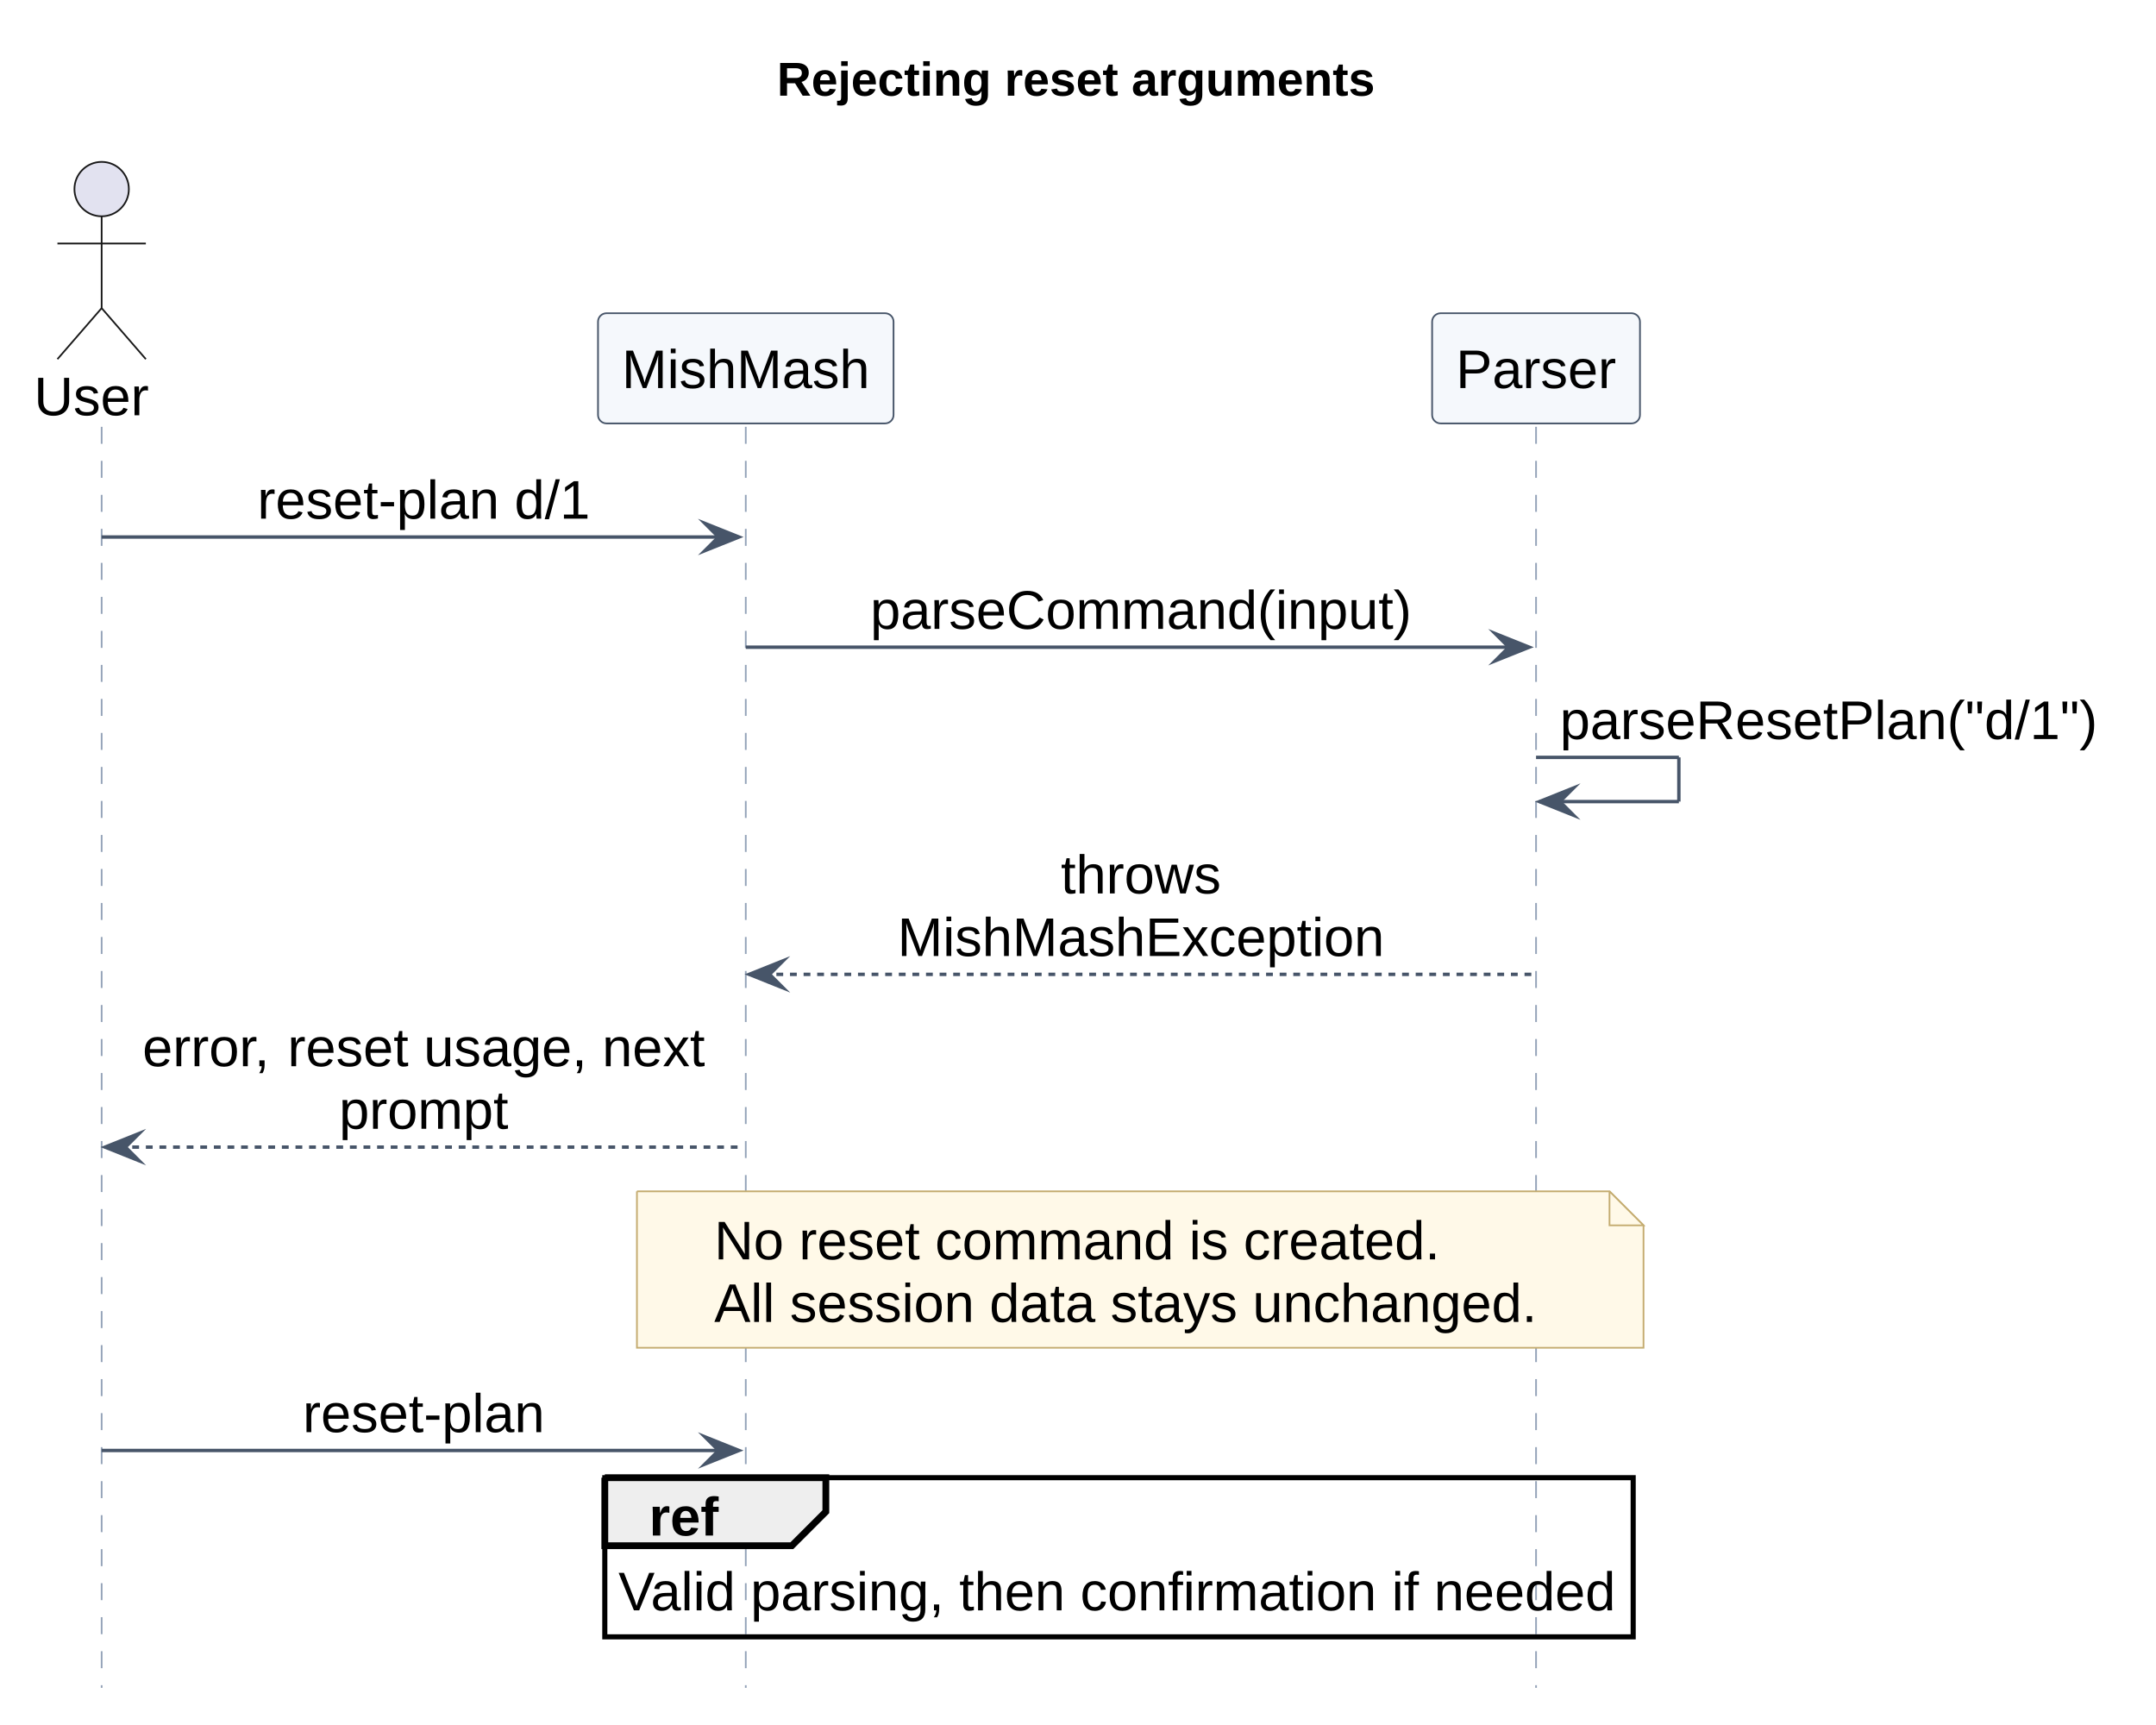
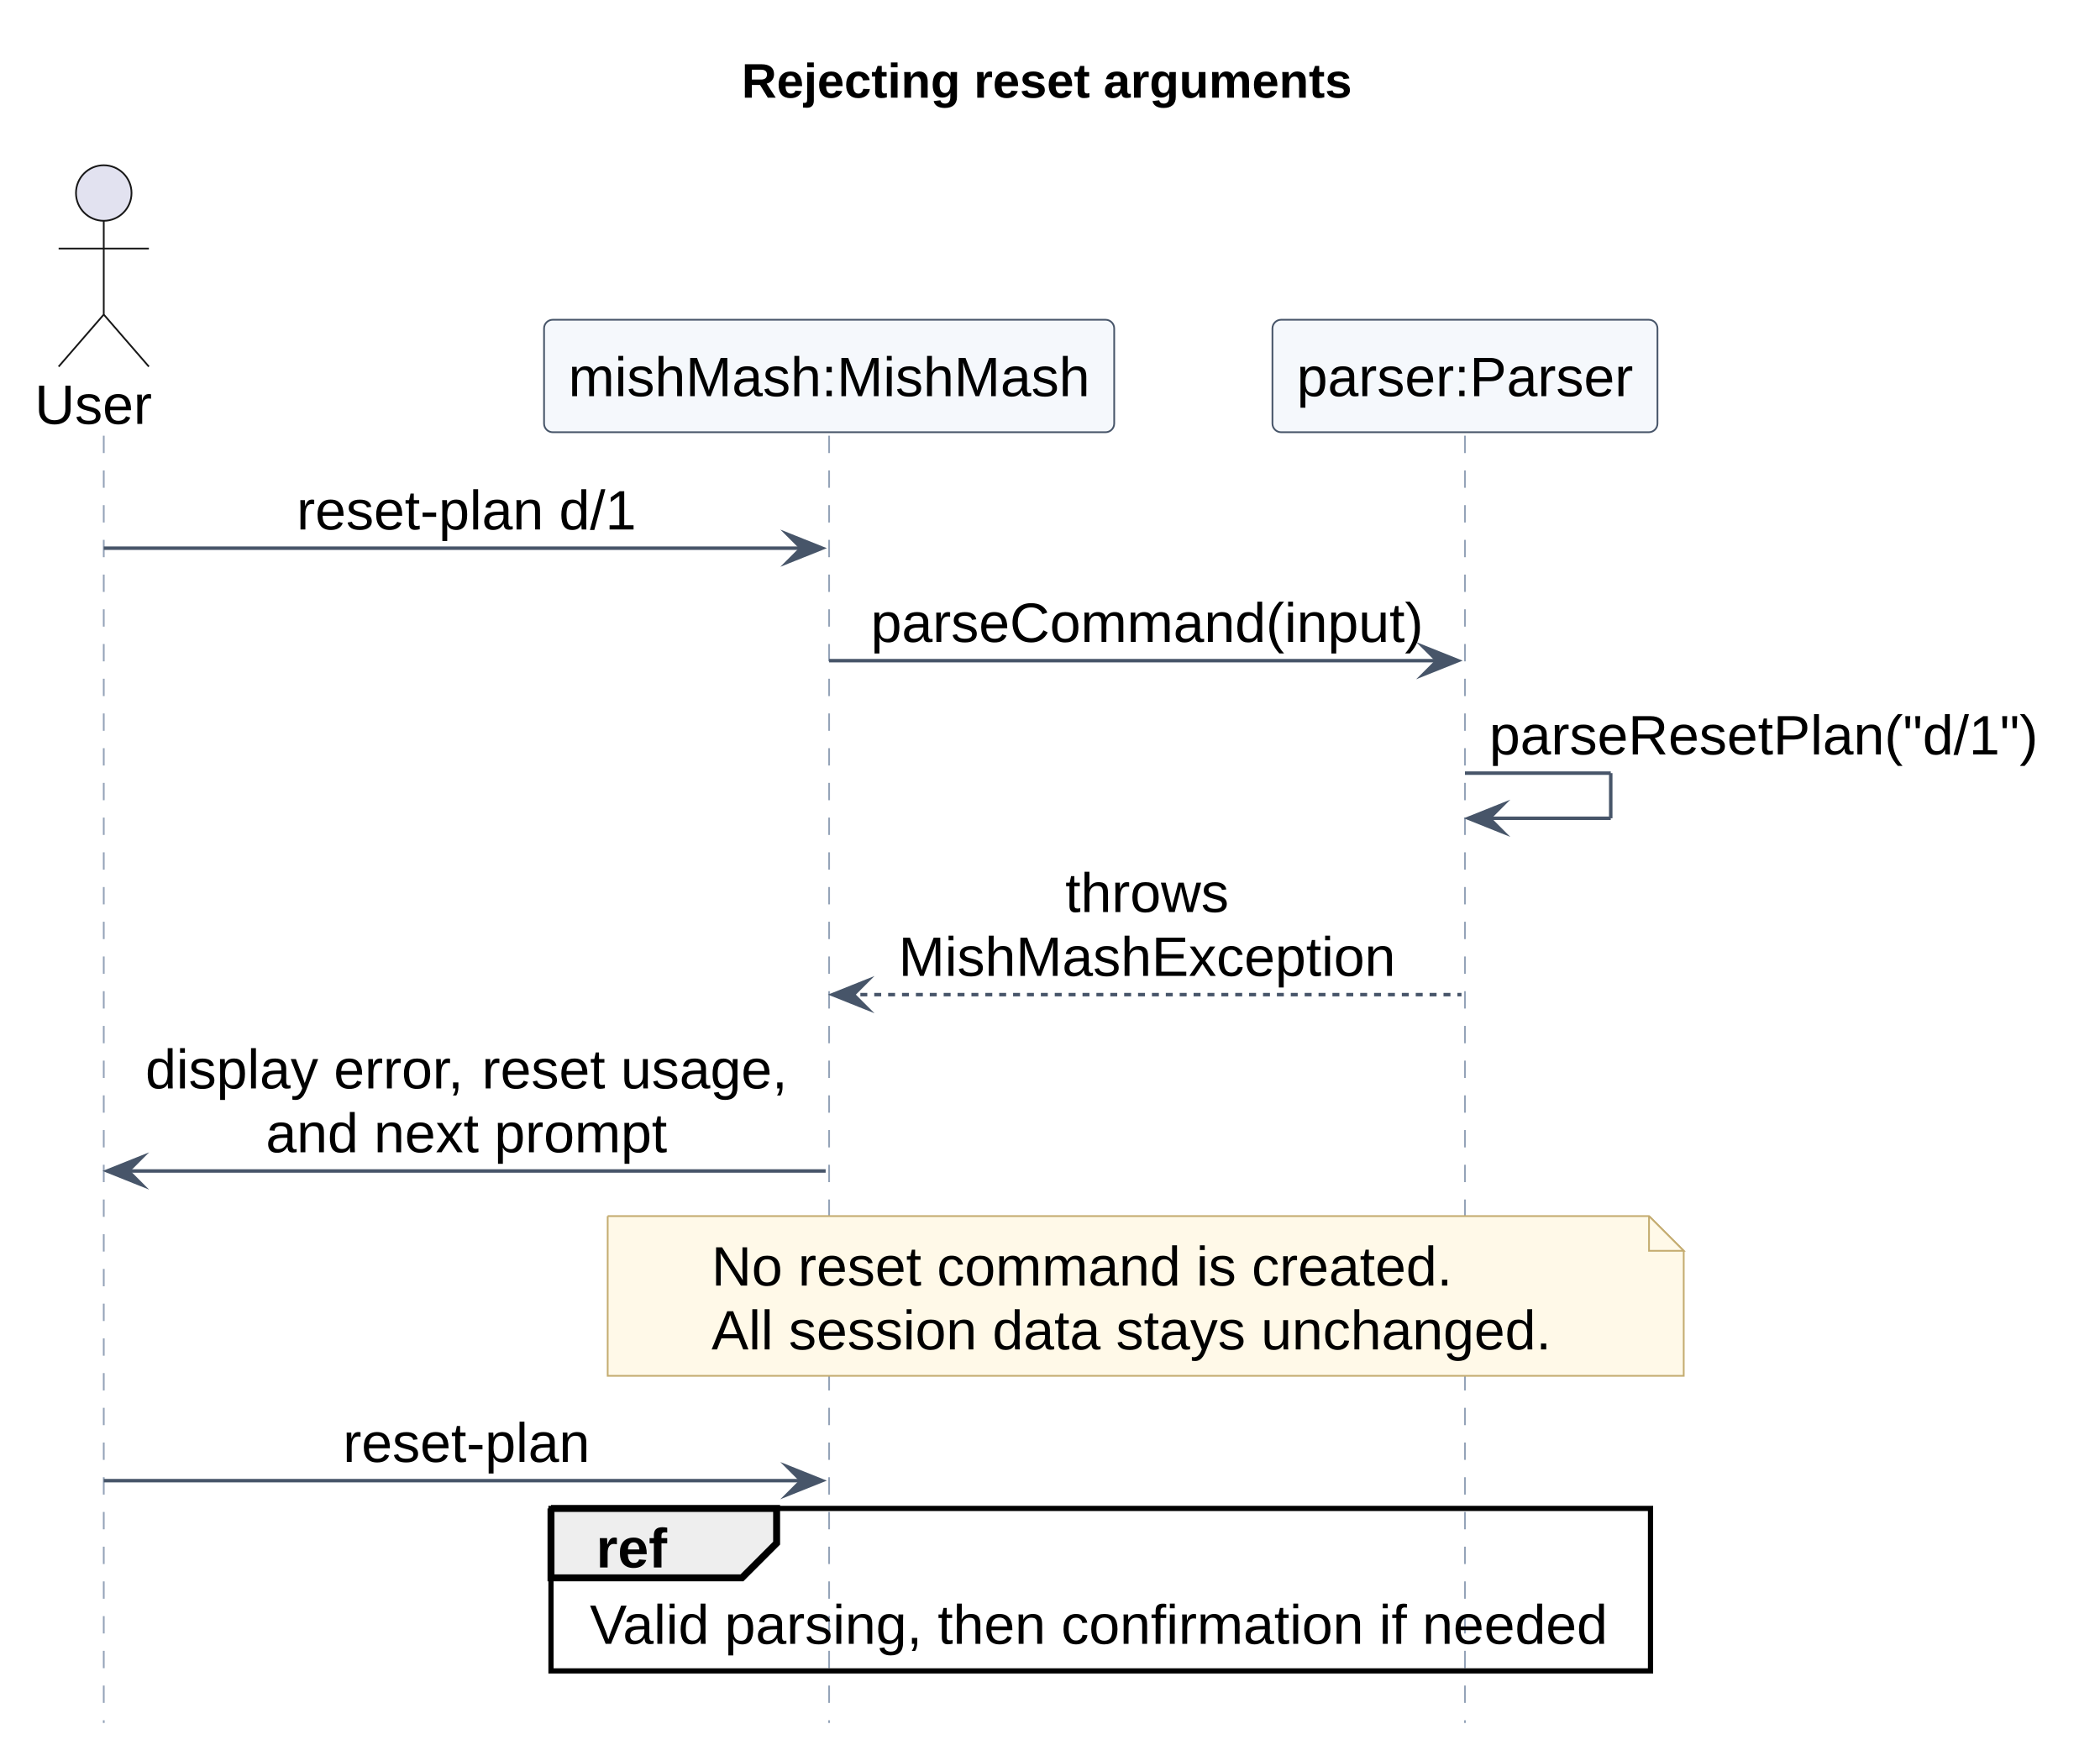
- <svg xmlns="http://www.w3.org/2000/svg" version="1.1" data-diagram-type="SEQUENCE" style="width:634px;height:507px;background:#FFFFFF;" width="634px" height="507px" viewBox="0 0 634 507" zoomAndPan="magnify" preserveAspectRatio="none" contentStyleType="text/css">
+ <svg xmlns="http://www.w3.org/2000/svg" version="1.1" data-diagram-type="SEQUENCE" style="width:605px;height:507px;background:#FFFFFF;" width="605px" height="507px" viewBox="0 0 605 507" zoomAndPan="magnify" preserveAspectRatio="none" contentStyleType="text/css">
  <defs />
  <g font-family="sans-serif" lengthAdjust="spacing">
    <g class="title" data-source-line="3">
-       <text x="228.481" y="28.132" fill="#000" font-size="14" textLength="175.834" font-weight="700" font-family="Arial">Rejecting reset arguments</text>
+       <text x="213.657" y="28.132" fill="#000" font-size="14" textLength="175.834" font-weight="700" font-family="Arial">Rejecting reset arguments</text>
    </g>
    <g class="participant-lifeline" data-qualified-name="User" data-entity-uid="part1" id="part1-lifeline" data-source-line="4">
      <g>
        <rect x="26.391" y="125.497" width="8" height="370.781" fill="#000" fill-opacity="0" />
        <line x1="29.891" y1="125.497" x2="29.891" y2="496.278" style="stroke:#94A3B8;stroke-width:0.5;stroke-dasharray:5,5;" />
      </g>
    </g>
    <g class="participant-lifeline" data-qualified-name="App" data-entity-uid="part2" id="part2-lifeline" data-source-line="5">
      <g>
-         <rect x="215.805" y="125.497" width="8" height="370.781" fill="#000" fill-opacity="0" />
-         <line x1="219.305" y1="125.497" x2="219.305" y2="496.278" style="stroke:#94A3B8;stroke-width:0.5;stroke-dasharray:5,5;" />
+         <rect x="235.367" y="125.497" width="8" height="370.781" fill="#000" fill-opacity="0" />
+         <line x1="238.867" y1="125.497" x2="238.867" y2="496.278" style="stroke:#94A3B8;stroke-width:0.5;stroke-dasharray:5,5;" />
      </g>
    </g>
    <g class="participant-lifeline" data-qualified-name="Parser" data-entity-uid="part3" id="part3-lifeline" data-source-line="6">
      <g>
-         <rect x="448.195" y="125.497" width="8" height="370.781" fill="#000" fill-opacity="0" />
-         <line x1="451.695" y1="125.497" x2="451.695" y2="496.278" style="stroke:#94A3B8;stroke-width:0.5;stroke-dasharray:5,5;" />
+         <rect x="418.547" y="125.497" width="8" height="370.781" fill="#000" fill-opacity="0" />
+         <line x1="422.047" y1="125.497" x2="422.047" y2="496.278" style="stroke:#94A3B8;stroke-width:0.5;stroke-dasharray:5,5;" />
      </g>
    </g>
    <g class="participant participant-head" data-qualified-name="User" data-entity-uid="part1" id="part1-head" data-source-line="4">
      <text x="10" y="122.106" fill="#000" font-size="16" textLength="33.781" font-family="Arial">User</text>
      <ellipse cx="29.891" cy="55.599" rx="8" ry="8" fill="#E2E2F0" style="stroke:#181818;stroke-width:0.5;" />
      <path d="M29.891,63.599 L29.891,90.599 M16.891,71.599 L42.891,71.599 M29.891,90.599 L16.891,105.599 M29.891,90.599 L42.891,105.599" style="stroke:#181818;stroke-width:0.5;" fill="none" />
    </g>
    <g class="participant participant-head" data-qualified-name="App" data-entity-uid="part2" id="part2-head" data-source-line="5">
-       <rect x="175.852" y="92.099" width="86.906" height="32.398" fill="#F5F8FC" style="stroke:#475569;stroke-width:0.5;" rx="2.5" ry="2.5" />
-       <text x="182.852" y="114.106" fill="#000" font-size="16" textLength="72.906" font-family="Arial">MishMash</text>
+       <rect x="156.738" y="92.099" width="164.258" height="32.398" fill="#F5F8FC" style="stroke:#475569;stroke-width:0.5;" rx="2.5" ry="2.5" />
+       <text x="163.738" y="114.106" fill="#000" font-size="16" textLength="150.258" font-family="Arial">mishMash:MishMash</text>
    </g>
    <g class="participant participant-head" data-qualified-name="Parser" data-entity-uid="part3" id="part3-head" data-source-line="6">
-       <rect x="421.133" y="92.099" width="61.125" height="32.398" fill="#F5F8FC" style="stroke:#475569;stroke-width:0.5;" rx="2.5" ry="2.5" />
-       <text x="428.133" y="114.106" fill="#000" font-size="16" textLength="47.125" font-family="Arial">Parser</text>
+       <rect x="366.586" y="92.099" width="110.922" height="32.398" fill="#F5F8FC" style="stroke:#475569;stroke-width:0.5;" rx="2.5" ry="2.5" />
+       <text x="373.586" y="114.106" fill="#000" font-size="16" textLength="96.922" font-family="Arial">parser:Parser</text>
    </g>
    <g class="message" data-entity-1="part1" data-entity-2="part2" id="msg1" data-source-line="7">
-       <polygon points="207.305,153.896,217.305,157.896,207.305,161.896,211.305,157.896" fill="#475569" style="stroke:#475569;stroke-width:1;stroke-linejoin:miter;stroke-miterlimit:10;" />
-       <line x1="29.891" y1="157.896" x2="213.305" y2="157.896" style="stroke:#475569;stroke-width:1;" />
-       <text x="75.68" y="152.505" fill="#000" font-size="16" textLength="71.148" font-family="Arial">reset-plan</text>
-       <text x="146.828" y="152.505" fill="#000" font-size="16" font-family="Arial"> </text>
-       <text x="151.273" y="152.505" fill="#000" font-size="16" textLength="22.242" font-family="Arial">d/1</text>
+       <polygon points="226.867,153.896,236.867,157.896,226.867,161.896,230.867,157.896" fill="#475569" style="stroke:#475569;stroke-width:1;stroke-linejoin:miter;stroke-miterlimit:10;" />
+       <line x1="29.891" y1="157.896" x2="232.867" y2="157.896" style="stroke:#475569;stroke-width:1;" />
+       <text x="85.461" y="152.505" fill="#000" font-size="16" textLength="71.148" font-family="Arial">reset-plan</text>
+       <text x="156.609" y="152.505" fill="#000" font-size="16" font-family="Arial"> </text>
+       <text x="161.055" y="152.505" fill="#000" font-size="16" textLength="22.242" font-family="Arial">d/1</text>
    </g>
    <g class="message" data-entity-1="part2" data-entity-2="part3" id="msg2" data-source-line="8">
-       <polygon points="439.695,186.294,449.695,190.294,439.695,194.294,443.695,190.294" fill="#475569" style="stroke:#475569;stroke-width:1;stroke-linejoin:miter;stroke-miterlimit:10;" />
-       <line x1="219.305" y1="190.294" x2="445.695" y2="190.294" style="stroke:#475569;stroke-width:1;" />
-       <text x="255.91" y="184.903" fill="#000" font-size="16" textLength="159.18" font-family="Arial">parseCommand(input)</text>
+       <polygon points="410.047,186.294,420.047,190.294,410.047,194.294,414.047,190.294" fill="#475569" style="stroke:#475569;stroke-width:1;stroke-linejoin:miter;stroke-miterlimit:10;" />
+       <line x1="238.867" y1="190.294" x2="416.047" y2="190.294" style="stroke:#475569;stroke-width:1;" />
+       <text x="250.867" y="184.903" fill="#000" font-size="16" textLength="159.18" font-family="Arial">parseCommand(input)</text>
    </g>
    <g class="message" data-entity-1="part3" data-entity-2="part3" id="msg3" data-source-line="9">
-       <line x1="451.695" y1="222.692" x2="493.695" y2="222.692" style="stroke:#475569;stroke-width:1;" />
-       <line x1="493.695" y1="222.692" x2="493.695" y2="235.692" style="stroke:#475569;stroke-width:1;" />
-       <line x1="452.695" y1="235.692" x2="493.695" y2="235.692" style="stroke:#475569;stroke-width:1;" />
-       <polygon points="462.695,231.692,452.695,235.692,462.695,239.692,458.695,235.692" fill="#475569" style="stroke:#475569;stroke-width:1;stroke-linejoin:miter;stroke-miterlimit:10;" />
-       <text x="458.695" y="217.302" fill="#000" font-size="16" textLength="158.102" font-family="Arial">parseResetPlan("d/1")</text>
+       <line x1="422.047" y1="222.692" x2="464.047" y2="222.692" style="stroke:#475569;stroke-width:1;" />
+       <line x1="464.047" y1="222.692" x2="464.047" y2="235.692" style="stroke:#475569;stroke-width:1;" />
+       <line x1="423.047" y1="235.692" x2="464.047" y2="235.692" style="stroke:#475569;stroke-width:1;" />
+       <polygon points="433.047,231.692,423.047,235.692,433.047,239.692,429.047,235.692" fill="#475569" style="stroke:#475569;stroke-width:1;stroke-linejoin:miter;stroke-miterlimit:10;" />
+       <text x="429.047" y="217.302" fill="#000" font-size="16" textLength="158.102" font-family="Arial">parseResetPlan("d/1")</text>
    </g>
    <g class="message" data-entity-1="part3" data-entity-2="part2" id="msg4" data-source-line="10">
-       <polygon points="230.305,282.489,220.305,286.489,230.305,290.489,226.305,286.489" fill="#475569" style="stroke:#475569;stroke-width:1;stroke-linejoin:miter;stroke-miterlimit:10;" />
-       <line x1="224.305" y1="286.489" x2="450.695" y2="286.489" style="stroke:#475569;stroke-width:1;stroke-dasharray:2,2;" />
-       <text x="311.938" y="262.7" fill="#000" font-size="16" textLength="47.125" font-family="Arial">throws</text>
-       <text x="263.914" y="281.099" fill="#000" font-size="16" textLength="143.172" font-family="Arial">MishMashException</text>
+       <polygon points="249.867,282.489,239.867,286.489,249.867,290.489,245.867,286.489" fill="#475569" style="stroke:#475569;stroke-width:1;stroke-linejoin:miter;stroke-miterlimit:10;" />
+       <line x1="243.867" y1="286.489" x2="421.047" y2="286.489" style="stroke:#475569;stroke-width:1;stroke-dasharray:2,2;" />
+       <text x="306.895" y="262.7" fill="#000" font-size="16" textLength="47.125" font-family="Arial">throws</text>
+       <text x="258.871" y="281.099" fill="#000" font-size="16" textLength="143.172" font-family="Arial">MishMashException</text>
    </g>
    <g class="message" data-entity-1="part2" data-entity-2="part1" id="msg5" data-source-line="11">
      <polygon points="40.891,333.286,30.891,337.286,40.891,341.286,36.891,337.286" fill="#475569" style="stroke:#475569;stroke-width:1;stroke-linejoin:miter;stroke-miterlimit:10;" />
-       <line x1="34.891" y1="337.286" x2="218.305" y2="337.286" style="stroke:#475569;stroke-width:1;stroke-dasharray:2,2;" />
-       <text x="41.891" y="313.497" fill="#000" font-size="16" textLength="38.227" font-family="Arial">error,</text>
-       <text x="80.117" y="313.497" fill="#000" font-size="16" font-family="Arial"> </text>
-       <text x="84.563" y="313.497" fill="#000" font-size="16" textLength="35.57" font-family="Arial">reset</text>
-       <text x="120.133" y="313.497" fill="#000" font-size="16" font-family="Arial"> </text>
-       <text x="124.578" y="313.497" fill="#000" font-size="16" textLength="48.039" font-family="Arial">usage,</text>
-       <text x="172.617" y="313.497" fill="#000" font-size="16" font-family="Arial"> </text>
-       <text x="177.063" y="313.497" fill="#000" font-size="16" textLength="30.242" font-family="Arial">next</text>
-       <text x="99.699" y="331.896" fill="#000" font-size="16" textLength="49.797" font-family="Arial">prompt</text>
+       <line x1="34.891" y1="337.286" x2="237.867" y2="337.286" style="stroke:#475569;stroke-width:1;" />
+       <text x="41.891" y="313.497" fill="#000" font-size="16" textLength="49.805" font-family="Arial">display</text>
+       <text x="91.695" y="313.497" fill="#000" font-size="16" font-family="Arial"> </text>
+       <text x="96.141" y="313.497" fill="#000" font-size="16" textLength="38.227" font-family="Arial">error,</text>
+       <text x="134.367" y="313.497" fill="#000" font-size="16" font-family="Arial"> </text>
+       <text x="138.813" y="313.497" fill="#000" font-size="16" textLength="35.57" font-family="Arial">reset</text>
+       <text x="174.383" y="313.497" fill="#000" font-size="16" font-family="Arial"> </text>
+       <text x="178.828" y="313.497" fill="#000" font-size="16" textLength="48.039" font-family="Arial">usage,</text>
+       <text x="76.566" y="331.896" fill="#000" font-size="16" textLength="26.695" font-family="Arial">and</text>
+       <text x="103.262" y="331.896" fill="#000" font-size="16" font-family="Arial"> </text>
+       <text x="107.707" y="331.896" fill="#000" font-size="16" textLength="30.242" font-family="Arial">next</text>
+       <text x="137.949" y="331.896" fill="#000" font-size="16" font-family="Arial"> </text>
+       <text x="142.395" y="331.896" fill="#000" font-size="16" textLength="49.797" font-family="Arial">prompt</text>
    </g>
-     <path d="M187.297,350.286 L187.297,396.286 L483.297,396.286 L483.297,360.286 L473.297,350.286 L187.297,350.286" style="stroke:#C4AC70;stroke-width:0.5;" fill="#FFF9E8" />
-     <path d="M473.297,350.286 L473.297,360.286 L483.297,360.286 L473.297,350.286" style="stroke:#C4AC70;stroke-width:0.5;" fill="#FFF9E8" />
-     <text x="210.035" y="370.294" fill="#000" font-size="16" textLength="213.422" font-family="Arial">No reset command is created.</text>
-     <text x="210.035" y="388.692" fill="#000" font-size="16" textLength="241.93" font-family="Arial">All session data stays unchanged.</text>
+     <path d="M175.072,350.286 L175.072,396.286 L485.072,396.286 L485.072,360.286 L475.072,350.286 L175.072,350.286" style="stroke:#C4AC70;stroke-width:0.5;" fill="#FFF9E8" />
+     <path d="M475.072,350.286 L475.072,360.286 L485.072,360.286 L475.072,350.286" style="stroke:#C4AC70;stroke-width:0.5;" fill="#FFF9E8" />
+     <text x="204.992" y="370.294" fill="#000" font-size="16" textLength="213.422" font-family="Arial">No reset command is created.</text>
+     <text x="204.992" y="388.692" fill="#000" font-size="16" textLength="241.93" font-family="Arial">All session data stays unchanged.</text>
    <g class="message" data-entity-1="part1" data-entity-2="part2" id="msg6" data-source-line="16">
-       <polygon points="207.305,422.481,217.305,426.481,207.305,430.481,211.305,426.481" fill="#475569" style="stroke:#475569;stroke-width:1;stroke-linejoin:miter;stroke-miterlimit:10;" />
-       <line x1="29.891" y1="426.481" x2="213.305" y2="426.481" style="stroke:#475569;stroke-width:1;" />
-       <text x="89.023" y="421.091" fill="#000" font-size="16" textLength="71.148" font-family="Arial">reset-plan</text>
+       <polygon points="226.867,422.481,236.867,426.481,226.867,430.481,230.867,426.481" fill="#475569" style="stroke:#475569;stroke-width:1;stroke-linejoin:miter;stroke-miterlimit:10;" />
+       <line x1="29.891" y1="426.481" x2="232.867" y2="426.481" style="stroke:#475569;stroke-width:1;" />
+       <text x="98.805" y="421.091" fill="#000" font-size="16" textLength="71.148" font-family="Arial">reset-plan</text>
    </g>
-     <rect x="177.852" y="434.481" width="302.406" height="46.797" fill="none" style="stroke:#000;stroke-width:1.5;" />
-     <path d="M177.852,434.481 L242.852,434.481 L242.852,444.481 L232.852,454.481 L177.852,454.481 L177.852,434.481" style="stroke:#000;stroke-width:2;" fill="#EEE" />
-     <text x="190.852" y="451.489" fill="#000" font-size="16" textLength="20.453" font-weight="700" font-family="Arial">ref</text>
-     <text x="181.852" y="473.489" fill="#000" font-size="16" textLength="294.406" font-family="Arial">Valid parsing, then confirmation if needed</text>
+     <rect x="158.738" y="434.481" width="316.77" height="46.797" fill="none" style="stroke:#000;stroke-width:1.5;" />
+     <path d="M158.738,434.481 L223.738,434.481 L223.738,444.481 L213.738,454.481 L158.738,454.481 L158.738,434.481" style="stroke:#000;stroke-width:2;" fill="#EEE" />
+     <text x="171.738" y="451.489" fill="#000" font-size="16" textLength="20.453" font-weight="700" font-family="Arial">ref</text>
+     <text x="169.92" y="473.489" fill="#000" font-size="16" textLength="294.406" font-family="Arial">Valid parsing, then confirmation if needed</text>
  </g>
</svg>
